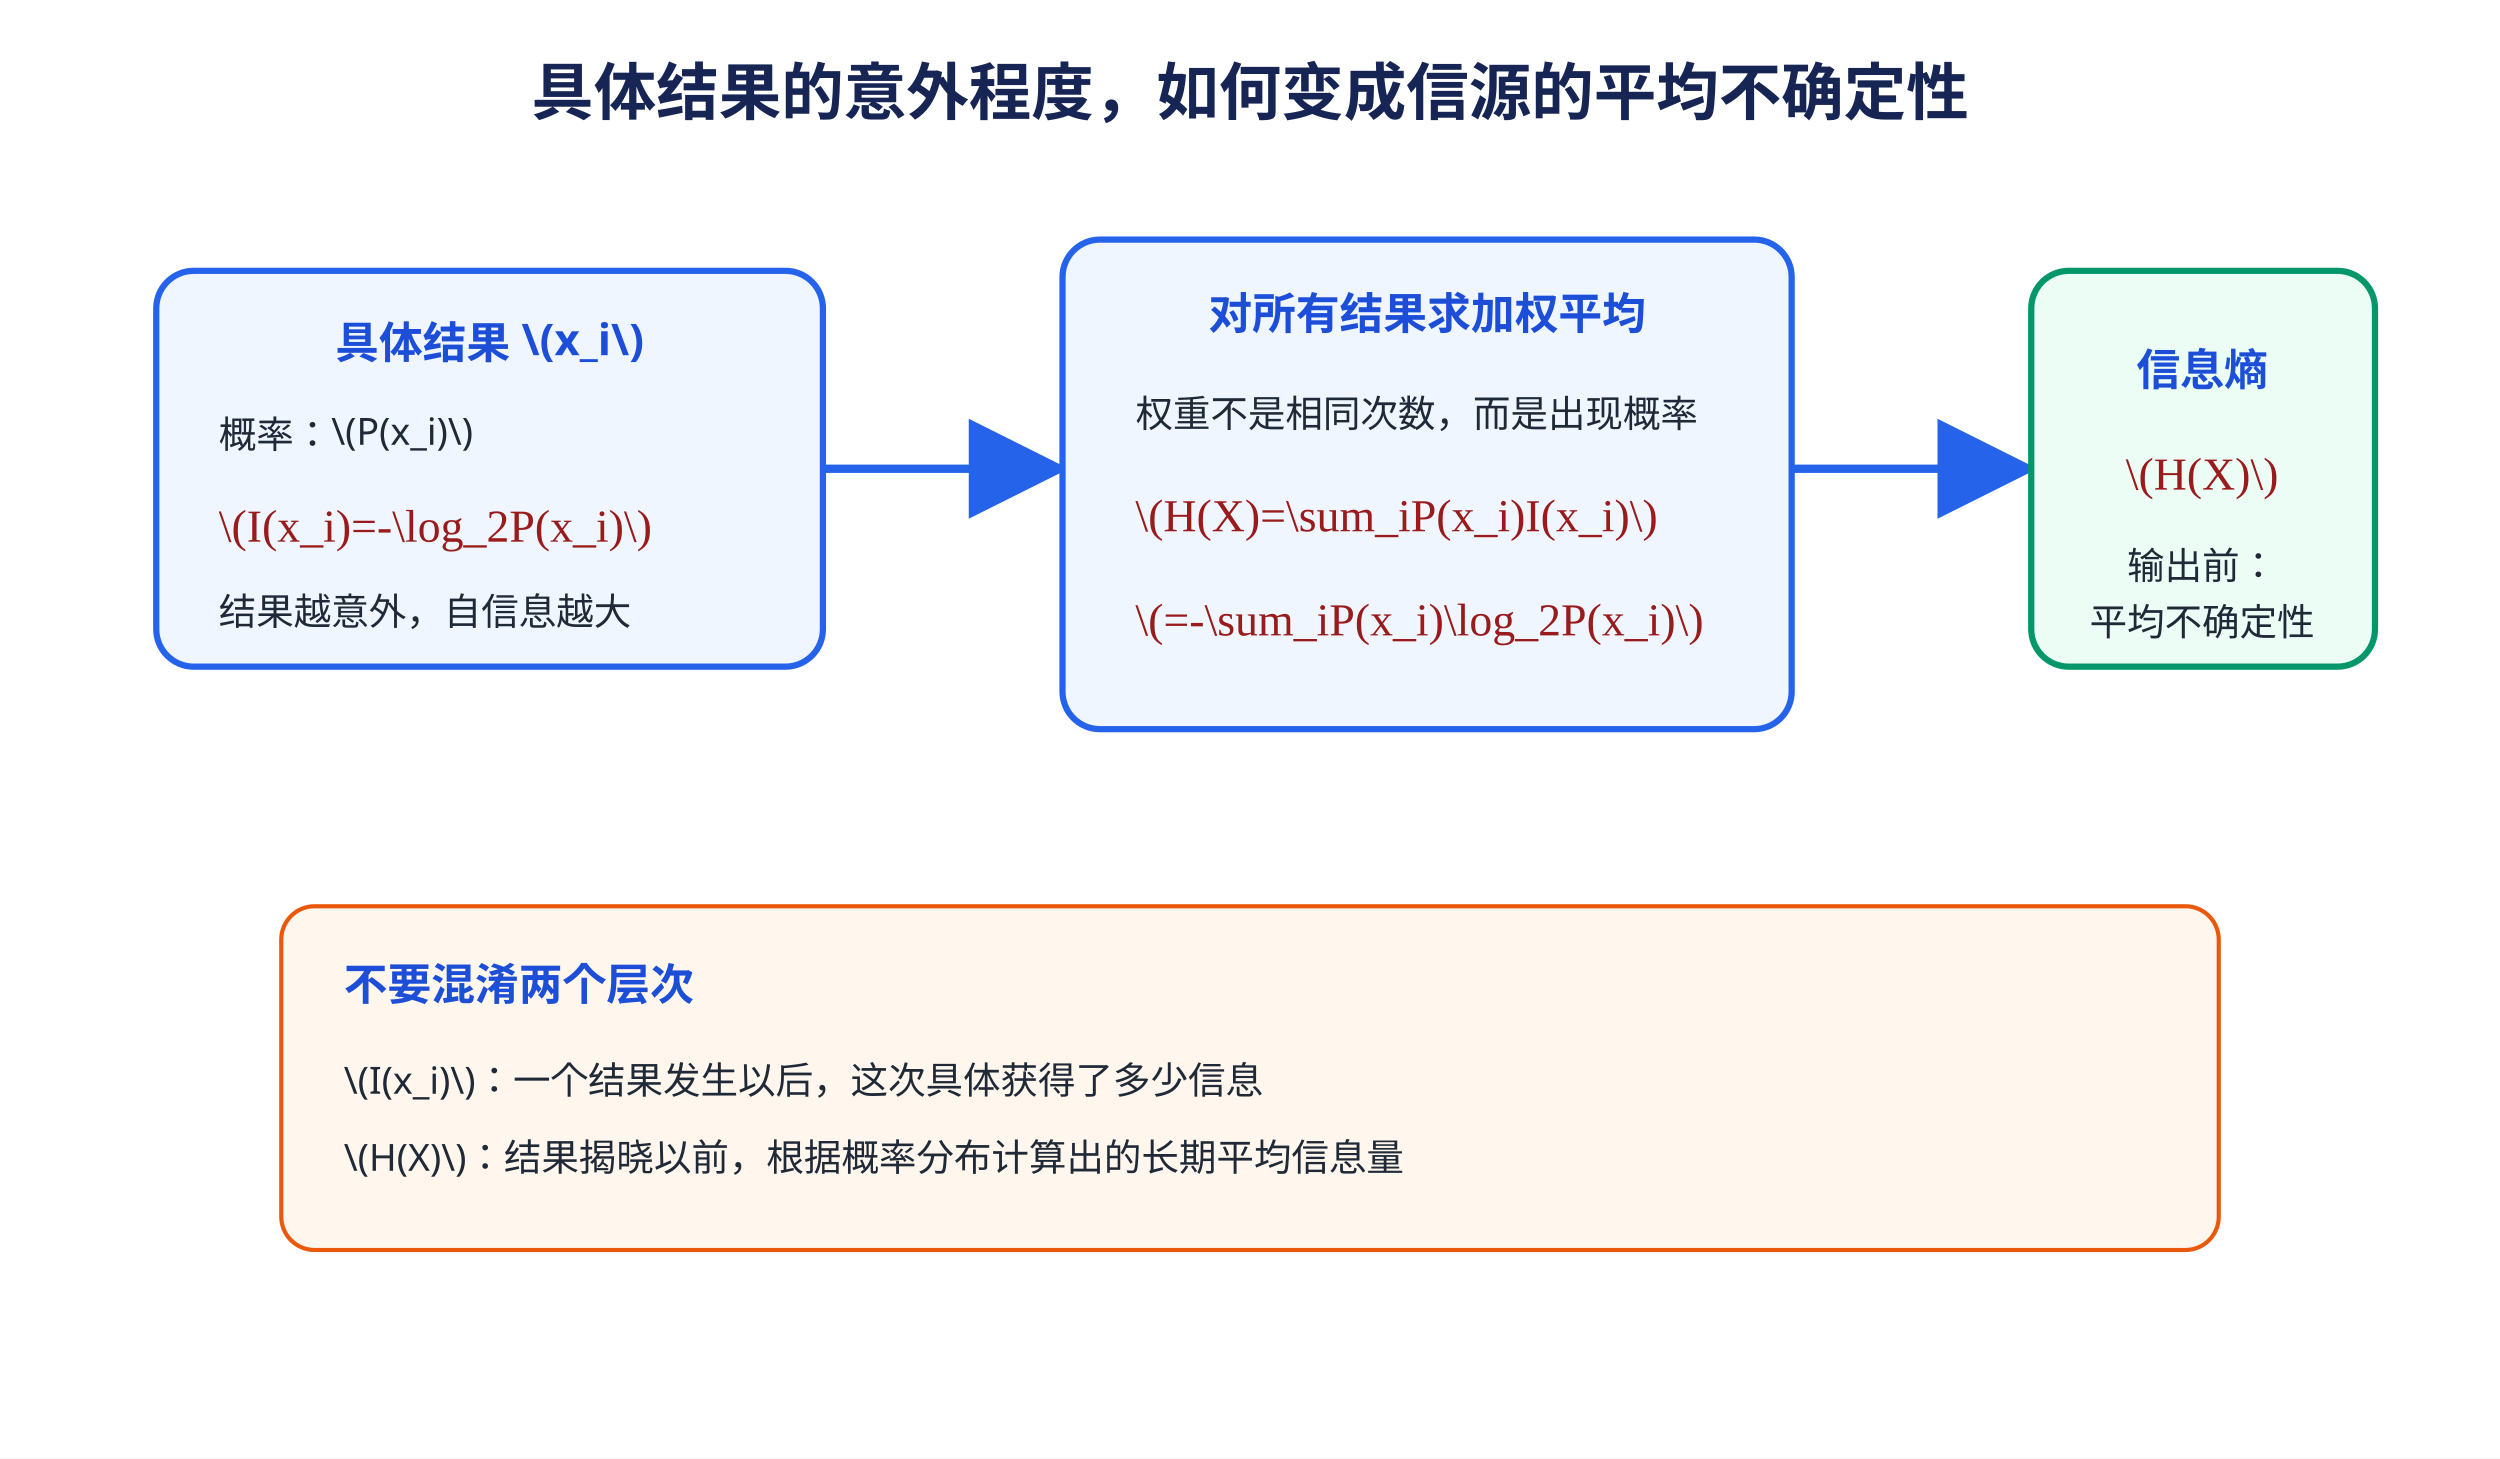
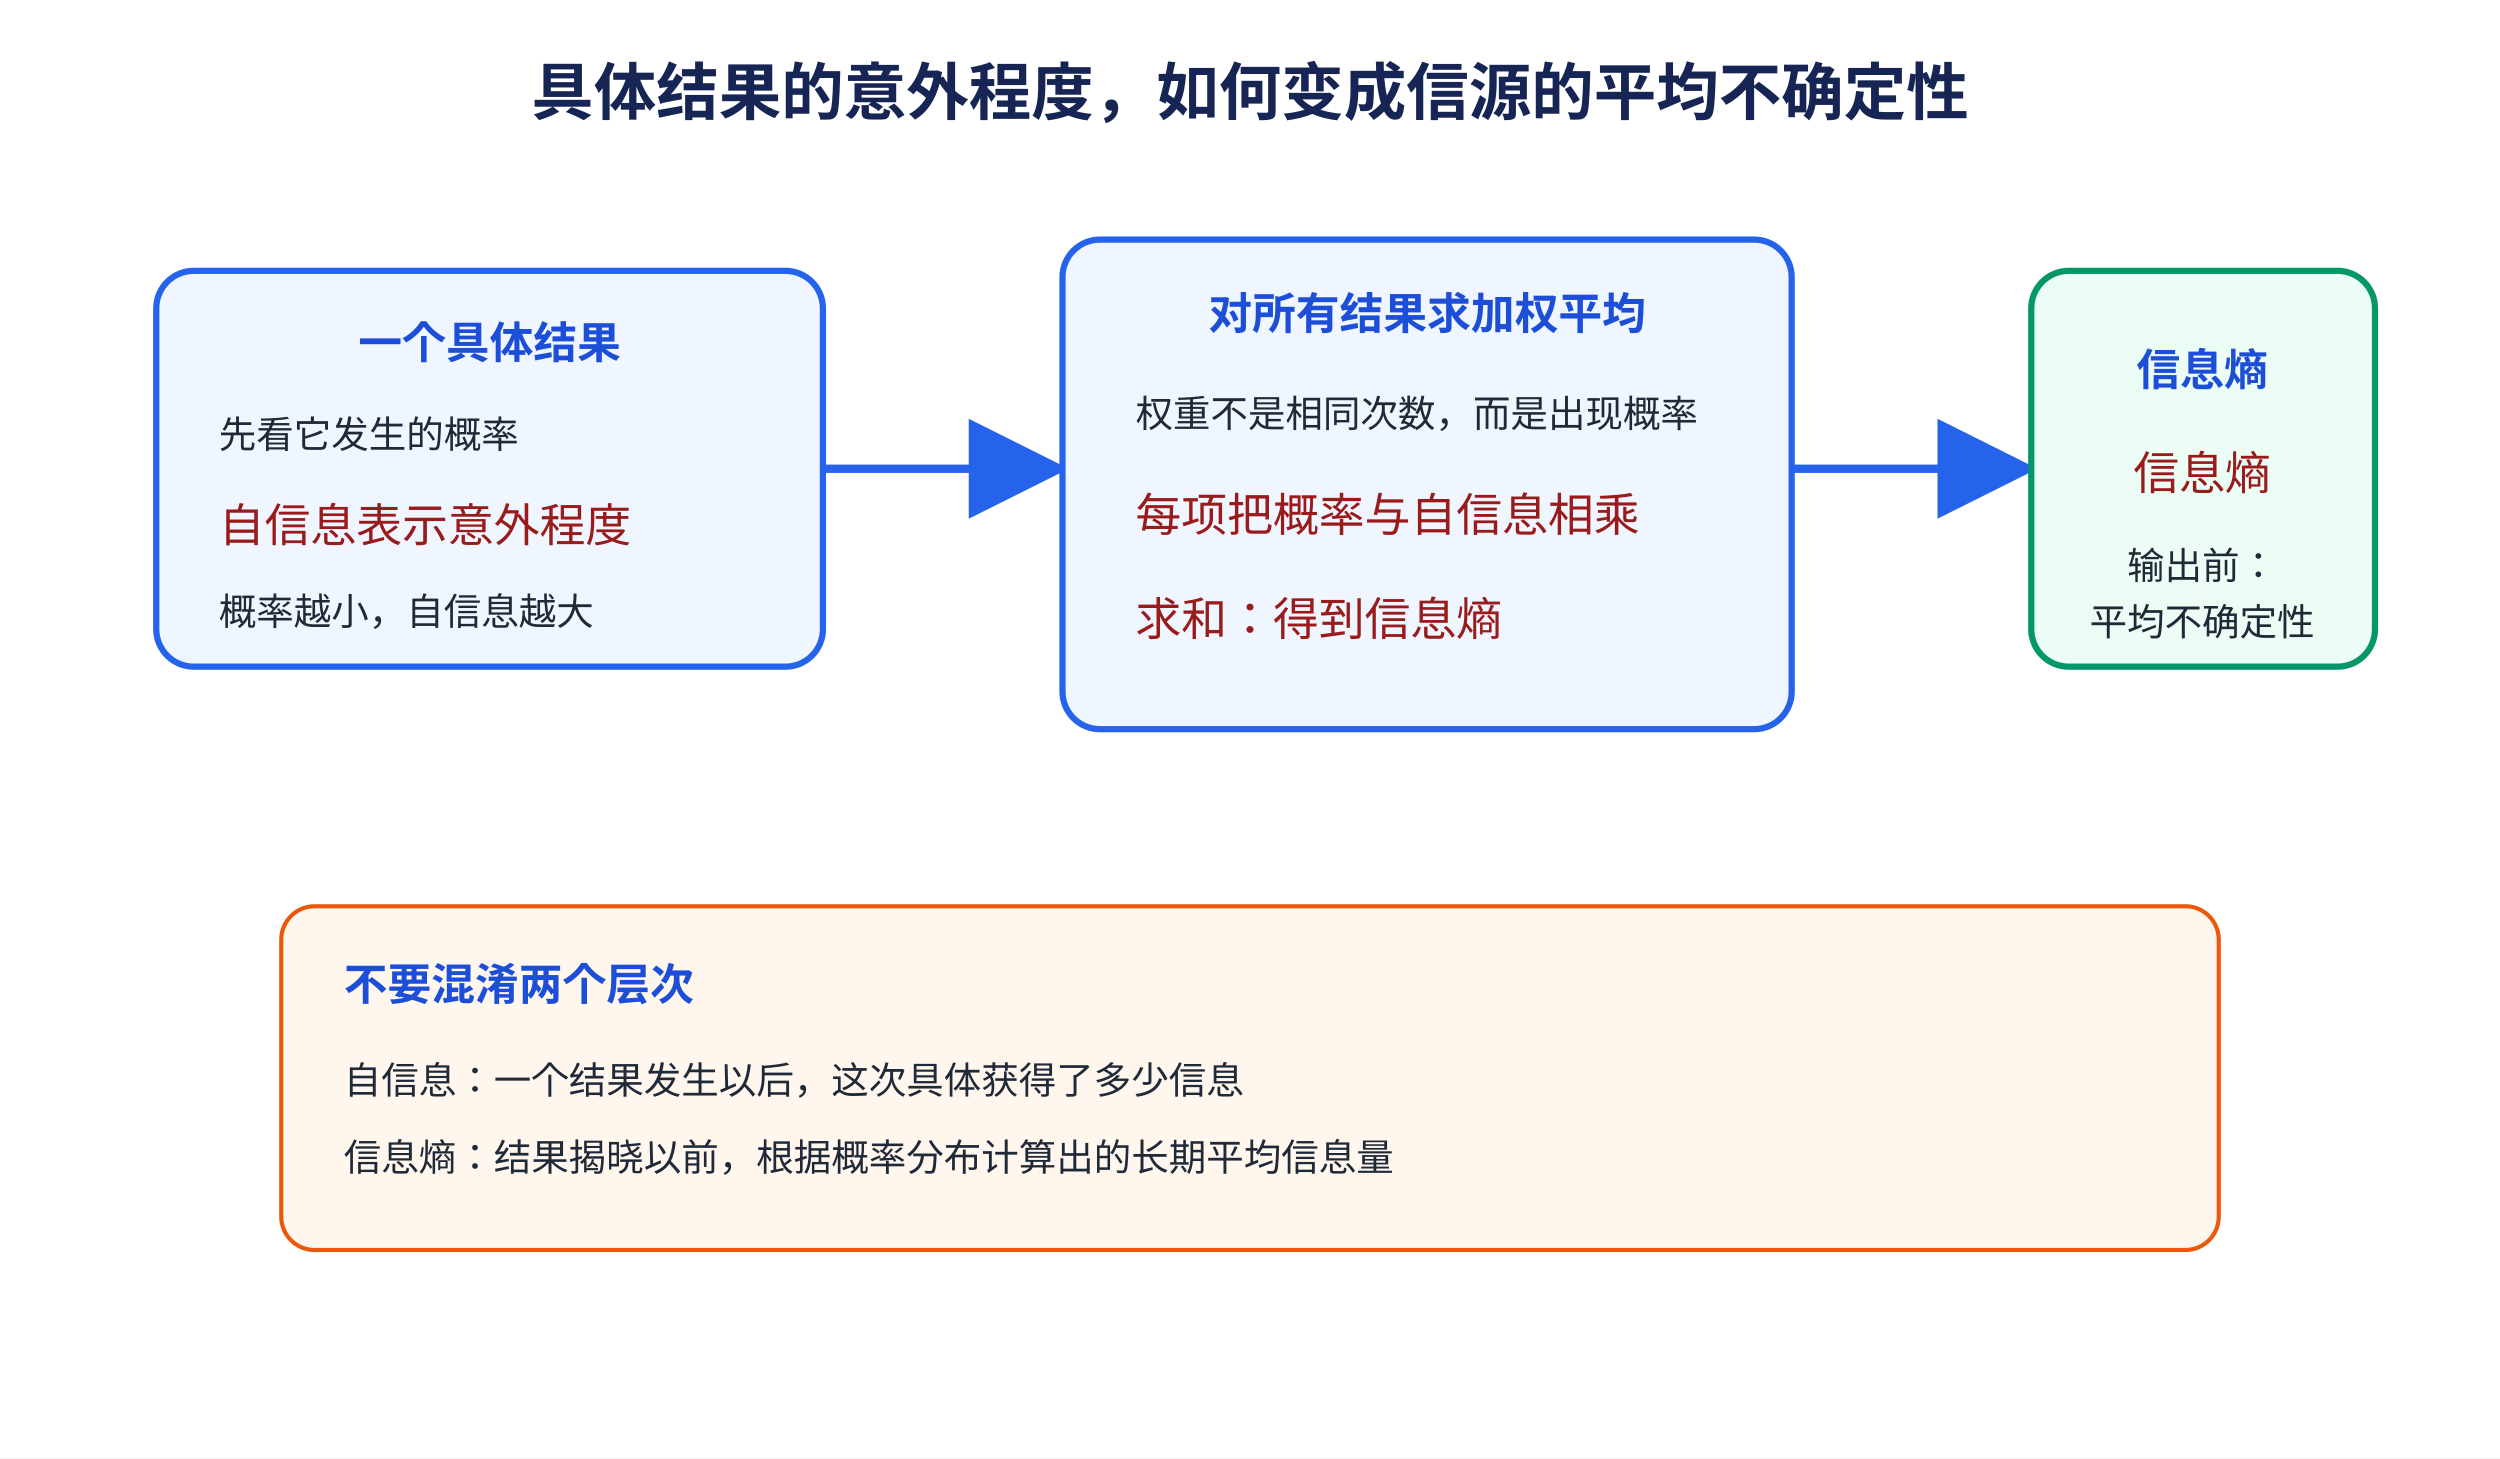
<svg xmlns="http://www.w3.org/2000/svg" viewBox="0 0 1200 700" width="1200" height="700" role="img" aria-labelledby="title desc">
  <defs>
    <marker id="arrow" markerWidth="12" markerHeight="12" refX="10" refY="6" orient="auto">
      <path d="M0,0 L12,6 L0,12 Z" fill="#2563eb" />
    </marker>
    <style>
      .title{font:700 30px "Microsoft YaHei",sans-serif;fill:#172554}
      .head{font:700 21px "Microsoft YaHei",sans-serif;fill:#1d4ed8}
      .text{font:18px "Microsoft YaHei",sans-serif;fill:#1f2937}
      .formula{font:22px "Cambria Math","Times New Roman",serif;fill:#991b1b}
      .box{fill:#eff6ff;stroke:#2563eb;stroke-width:3;rx:18}
      .result{fill:#ecfdf5;stroke:#059669;stroke-width:3;rx:18}
    </style>
  </defs>
  <rect width="1200" height="700" fill="#ffffff" />
  <text class="title" x="600" y="55" text-anchor="middle">具体结果的意外程度，如何变成信源的平均不确定性</text>
  <rect class="box" x="75" y="130" width="320" height="190" />
-   <text class="head" x="235" y="172" text-anchor="middle">具体结果 \(x_i\)</text>
-   <text class="text" x="105" y="215">概率：\(P(x_i)\)</text>
-   <text class="formula" x="105" y="260">\(I(x_i)=-\log_2P(x_i)\)</text>
-   <text class="text" x="105" y="300">结果越意外，自信息越大</text>
+   <text class="head" x="235" y="172" text-anchor="middle">一个具体结果</text>
+   <text class="text" x="105" y="215">先看它发生的概率</text>
+   <text class="formula" x="105" y="260">自信息表示意外程度</text>
+   <text class="text" x="105" y="300">概率越小，自信息越大</text>
  <path d="M395 225 H505" fill="none" stroke="#2563eb" stroke-width="4" marker-end="url(#arrow)" />
  <rect class="box" x="510" y="115" width="350" height="235" />
  <text class="head" x="685" y="158" text-anchor="middle">对所有结果求加权平均</text>
  <text class="text" x="545" y="205">权重不是相同次数，而是出现概率</text>
-   <text class="formula" x="545" y="255">\(H(X)=\sum_iP(x_i)I(x_i)\)</text>
-   <text class="formula" x="545" y="305">\(=-\sum_iP(x_i)\log_2P(x_i)\)</text>
+   <text class="formula" x="545" y="255">每项把概率与自信息相乘</text>
+   <text class="formula" x="545" y="305">求和：得到信息熵</text>
  <path d="M860 225 H970" fill="none" stroke="#2563eb" stroke-width="4" marker-end="url(#arrow)" />
  <rect class="result" x="975" y="130" width="165" height="190" />
  <text class="head" x="1057" y="185" text-anchor="middle">信息熵</text>
-   <text class="formula" x="1057" y="235" text-anchor="middle">\(H(X)\)</text>
+   <text class="formula" x="1057" y="235" text-anchor="middle">信息熵</text>
  <text class="text" x="1057" y="278" text-anchor="middle">输出前：</text>
  <text class="text" x="1057" y="305" text-anchor="middle">平均不确定性</text>
  <rect x="135" y="435" width="930" height="165" rx="16" fill="#fff7ed" stroke="#ea580c" stroke-width="2" />
  <text class="head" x="165" y="480">不要混淆两个层次</text>
-   <text class="text" x="165" y="525">\(I(x_i)\)：一个结果发生以后，这次具体获得了多少信息</text>
-   <text class="text" x="165" y="562">\(H(X)\)：结果揭晓以前，根据概率分布计算出的长期平均信息量</text>
+   <text class="text" x="165" y="525">自信息：一个结果发生以后，这次具体获得了多少信息</text>
+   <text class="text" x="165" y="562">信息熵：结果揭晓以前，根据概率分布计算出的长期平均信息量</text>
</svg>
